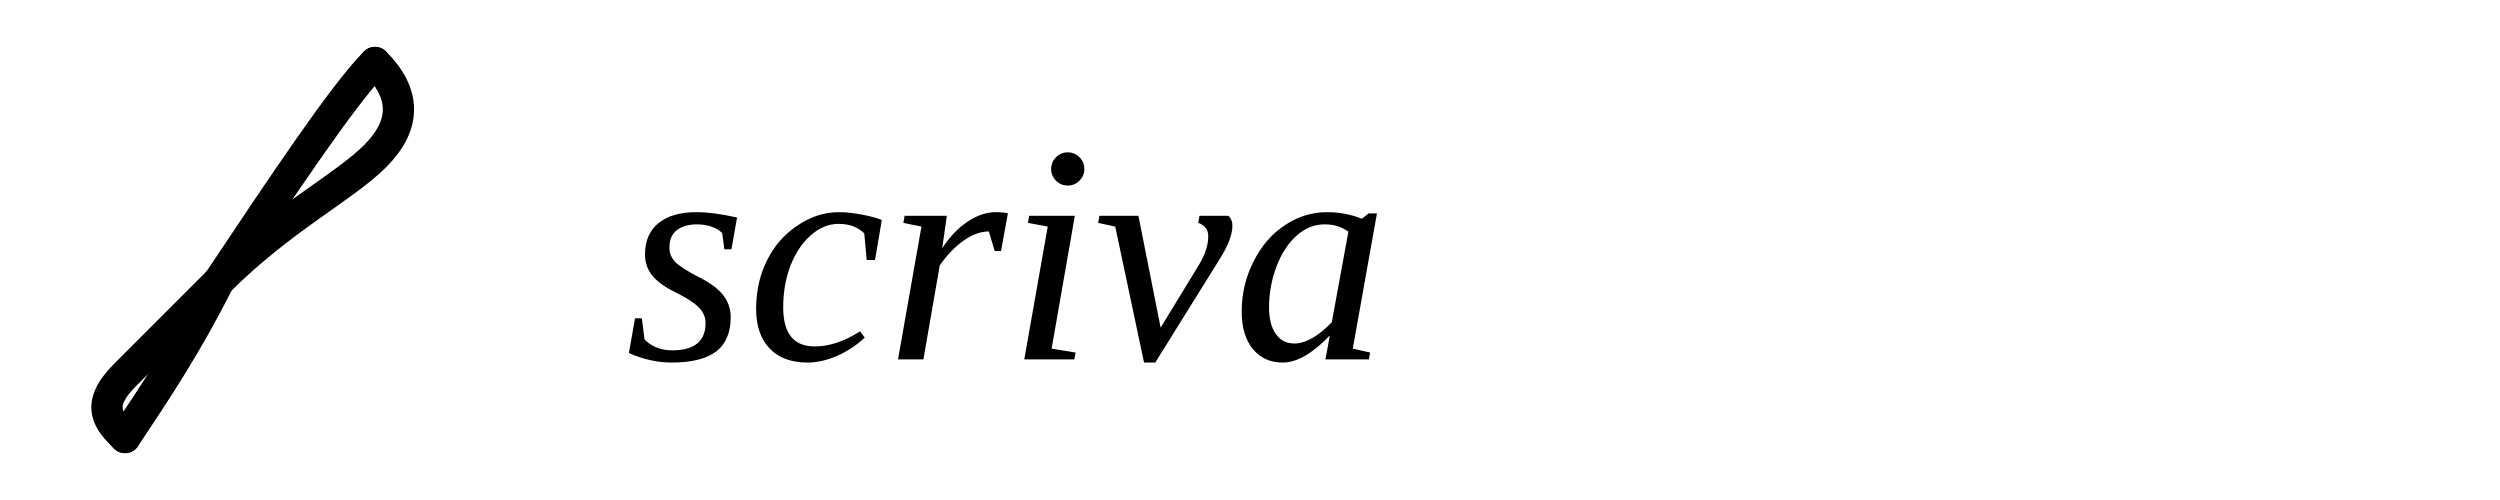
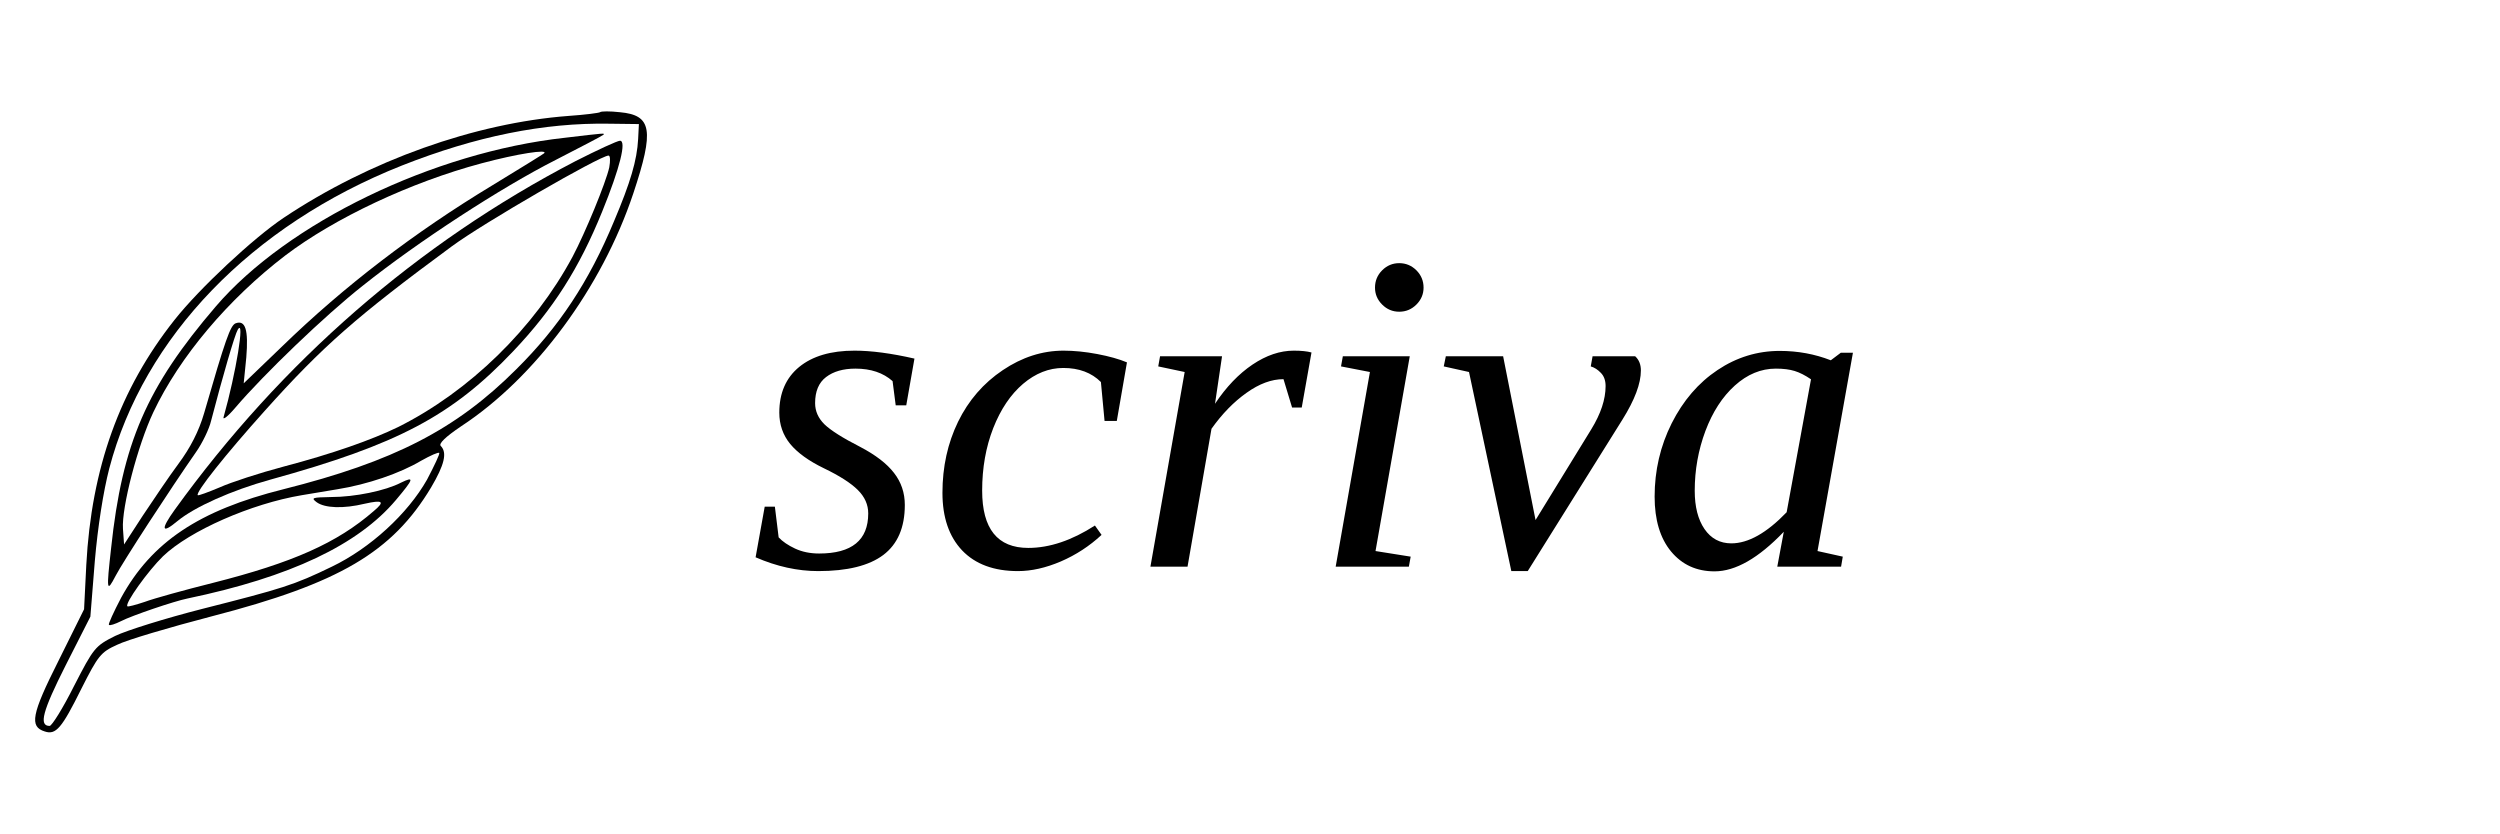
- <svg xmlns="http://www.w3.org/2000/svg" viewBox="0 0 160 32" fill="none">
-   <g stroke="currentColor" stroke-width="2" stroke-linecap="round" stroke-linejoin="round">
-     <path d="M24 4 C22 6, 18 12, 14 18 C12 22, 10 25, 8 28" />
-     <path d="M24 4 C26 6, 26 8, 24 10 C22 12, 18 14, 14 18" />
-     <path d="M8 28 C7 27, 6 26, 8 24 C10 22, 12 20, 14 18" />
-   </g>
-   <text x="40" y="23" fill="currentColor" font-family="Georgia, 'Times New Roman', serif" font-style="italic" font-size="20" font-weight="400">scriva</text>
+ <svg xmlns="http://www.w3.org/2000/svg" viewBox="0 0 300 100" preserveAspectRatio="xMidYMid meet">
+   <svg x="0" y="5" width="80" height="90" viewBox="215 80 180 195">
+     <g transform="translate(0,400) scale(0.1,-0.1)" fill="currentColor" stroke="none">
+       <path d="M3770 3047 c-3 -2 -41 -7 -85 -10 -252 -19 -537 -120 -769 -275 -81 -54 -228 -191 -295 -276 -148 -187 -224 -400 -238 -661 l-6 -120 -69 -139 c-73 -145 -79 -178 -37 -191 30 -10 46 9 99 116 45 89 52 98 96 118 26 13 141 47 256 77 344 89 487 173 592 348 36 61 44 94 26 112 -6 6 12 24 55 53 200 131 380 374 465 629 57 171 50 211 -36 219 -27 3 -51 3 -54 0z m103 -72 c-3 -58 -21 -118 -65 -222 -68 -164 -149 -286 -264 -400 -163 -163 -331 -249 -629 -324 -228 -57 -356 -143 -438 -293 -20 -38 -35 -71 -33 -73 2 -3 17 2 33 10 29 15 144 54 179 61 278 58 461 145 563 266 48 57 51 65 14 47 -42 -22 -125 -39 -189 -39 -51 -1 -55 -2 -39 -14 22 -16 72 -18 130 -4 49 11 55 6 24 -20 -99 -86 -218 -139 -435 -194 -76 -19 -159 -42 -183 -51 -24 -8 -46 -14 -47 -12 -8 7 56 96 96 135 72 69 238 142 375 165 17 3 60 10 96 16 81 13 169 43 226 77 25 14 47 24 49 21 2 -2 -13 -34 -33 -72 -52 -92 -153 -185 -257 -235 -103 -50 -133 -59 -350 -114 -98 -25 -204 -58 -235 -73 -54 -27 -58 -32 -111 -135 -30 -60 -60 -108 -66 -108 -30 0 -19 40 43 163 l67 132 12 150 c8 93 23 188 39 250 93 355 384 657 790 818 200 79 383 116 560 113 l80 -1 -2 -40z" />
+       <path d="M3675 2978 c-355 -39 -749 -230 -942 -455 -187 -218 -253 -370 -283 -653 -13 -116 -12 -121 12 -75 19 37 148 235 217 334 17 24 36 63 41 85 31 119 64 233 72 246 20 33 -5 -118 -38 -235 -4 -11 10 -1 32 25 76 89 241 248 344 329 149 119 374 265 520 339 68 35 126 65 129 68 5 5 5 5 -104 -8z m-56 -42 c-2 -2 -65 -41 -139 -86 -212 -128 -401 -273 -568 -435 l-104 -100 7 70 c6 74 -2 102 -29 92 -14 -6 -27 -42 -85 -243 -14 -48 -37 -93 -69 -136 -26 -35 -69 -99 -97 -141 l-50 -77 -3 42 c-4 58 40 226 82 315 71 150 202 305 356 423 133 101 339 198 530 249 97 26 182 39 169 27z" />
+       <path d="M3704 2915 c-427 -222 -794 -542 -1082 -941 -39 -54 -36 -67 7 -31 46 38 146 83 251 112 344 95 490 172 656 347 108 114 178 224 240 377 48 118 66 191 48 191 -7 0 -61 -25 -120 -55z m91 -17 c-9 -41 -65 -177 -99 -241 -104 -194 -279 -364 -471 -460 -72 -35 -177 -72 -310 -107 -64 -17 -141 -42 -172 -56 -31 -13 -58 -23 -59 -21 -7 7 76 111 181 228 156 174 247 254 505 444 87 64 399 244 423 245 5 0 5 -15 2 -32z" />
+     </g>
+   </svg>
+   <text x="90" y="68" fill="currentColor" font-family="Georgia, 'Times New Roman', serif" font-style="italic" font-size="55" font-weight="400">scriva</text>
</svg>
